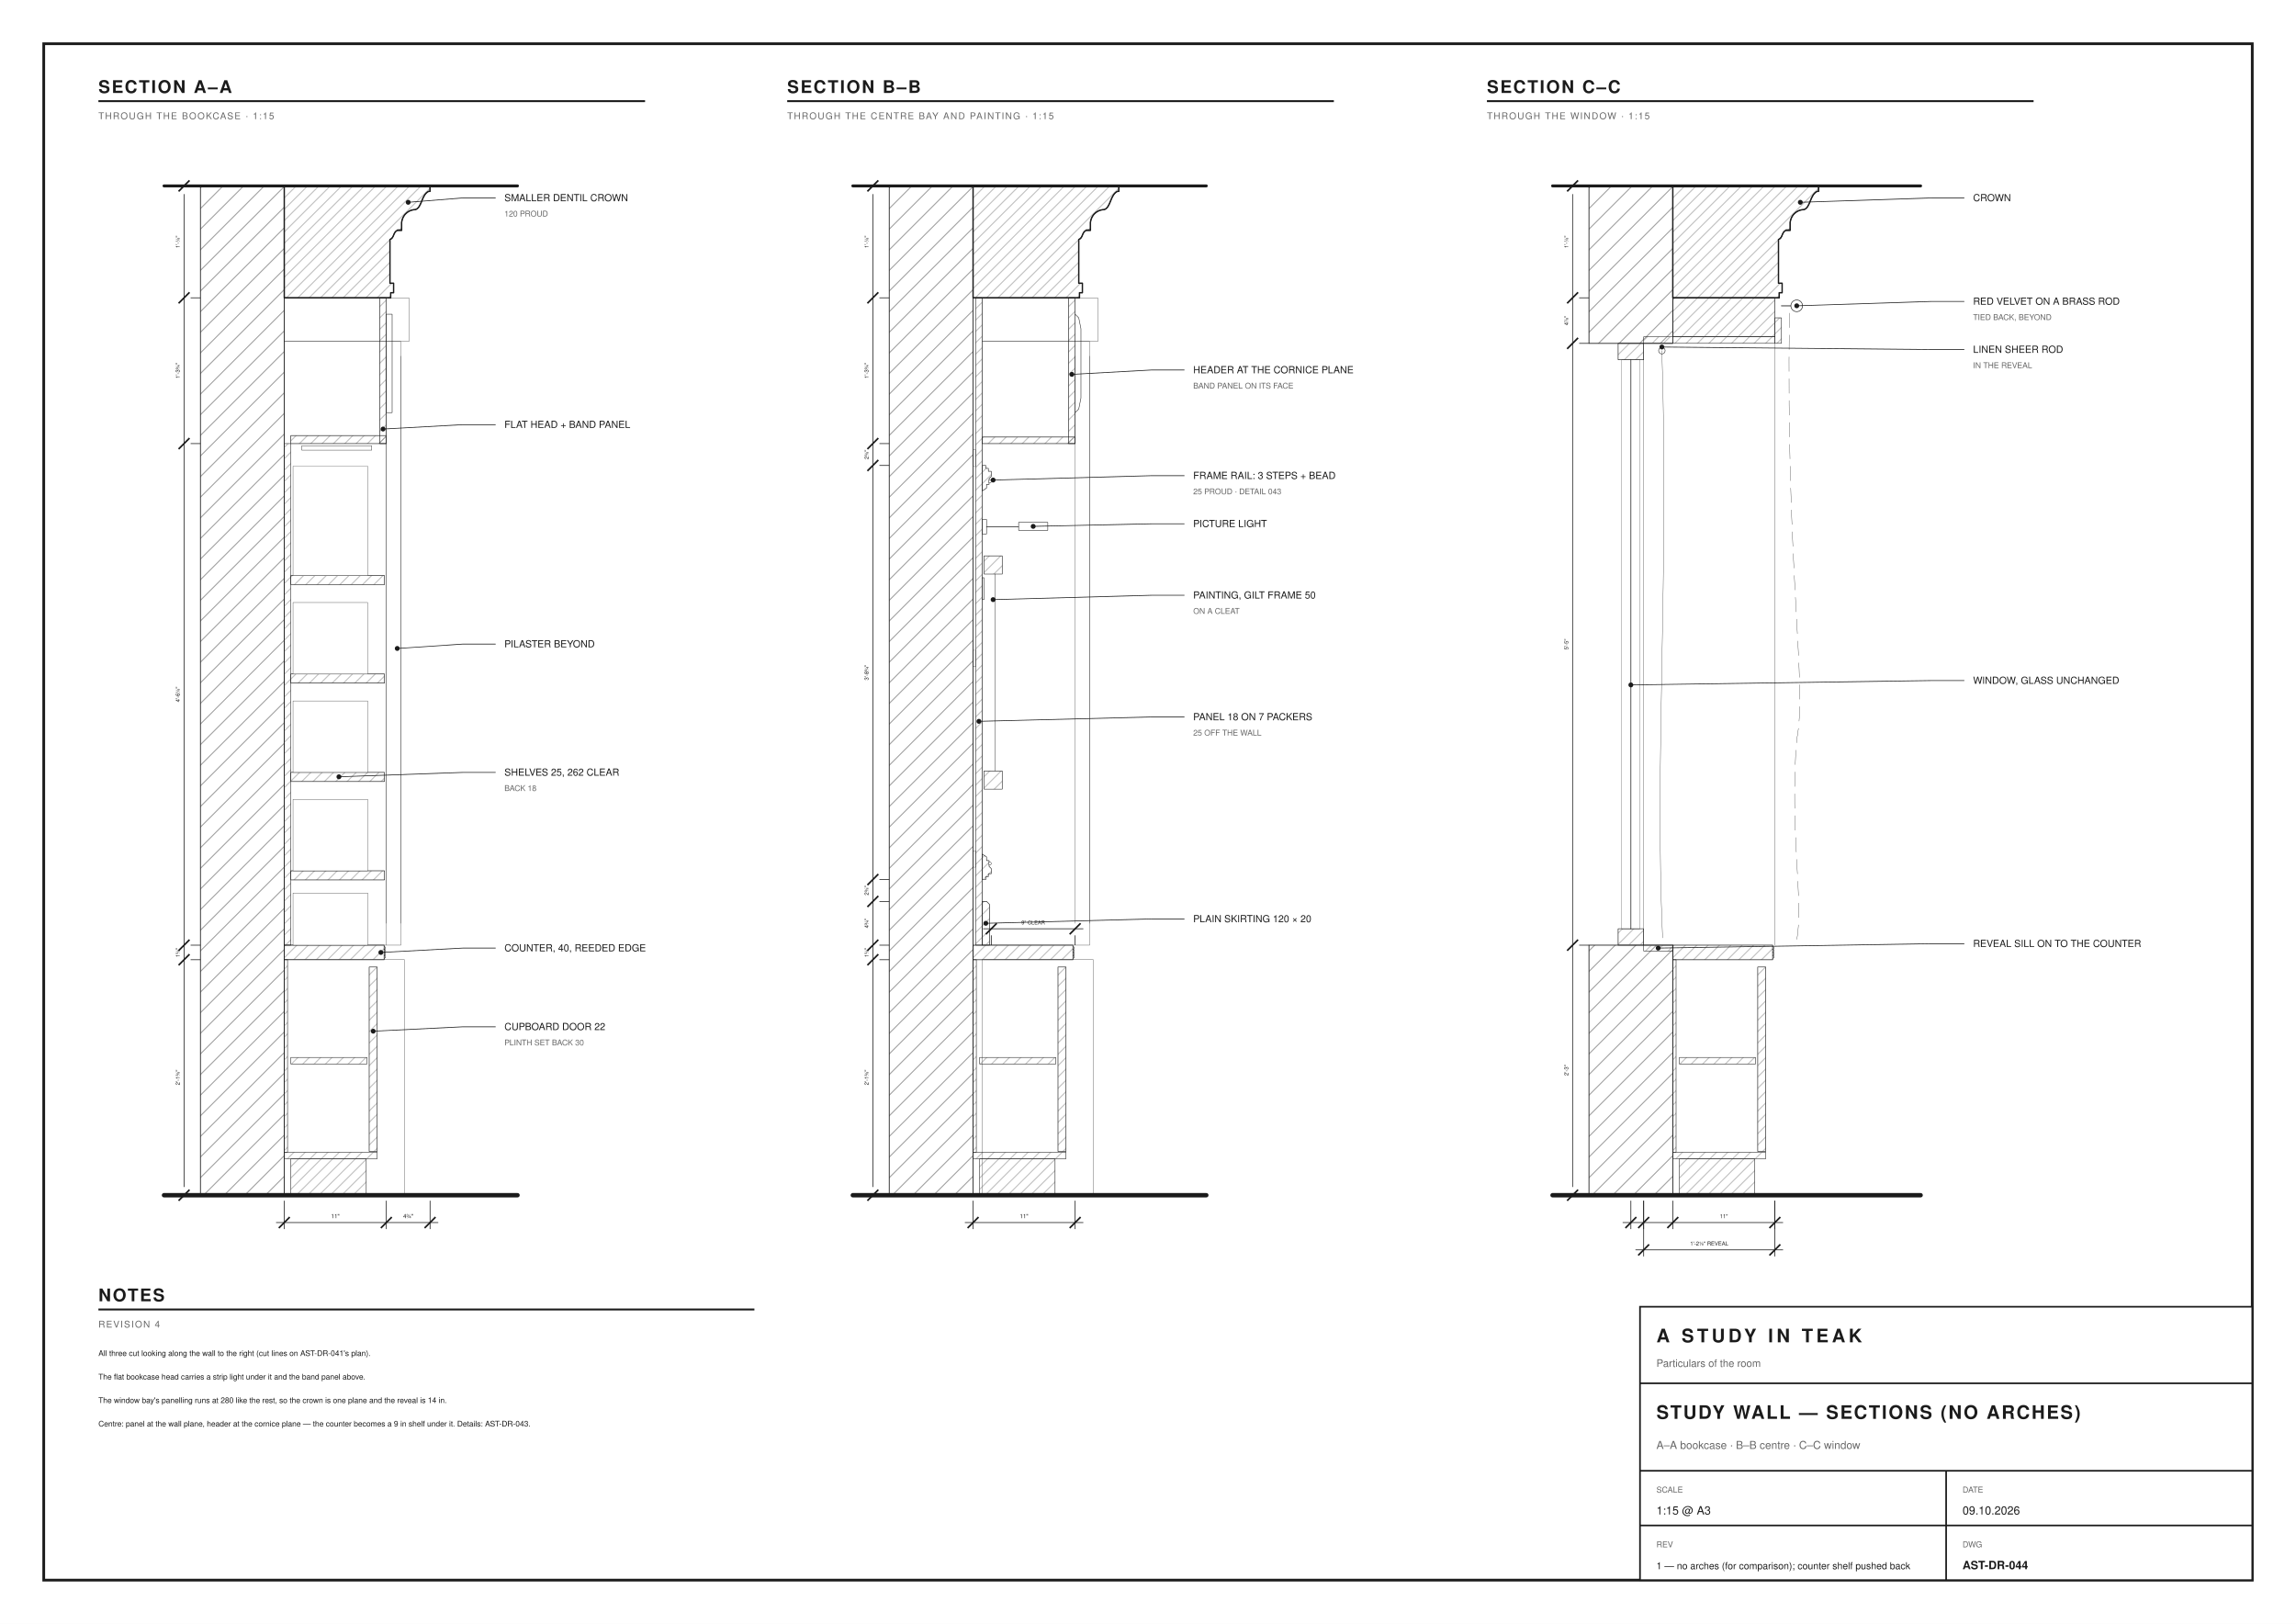
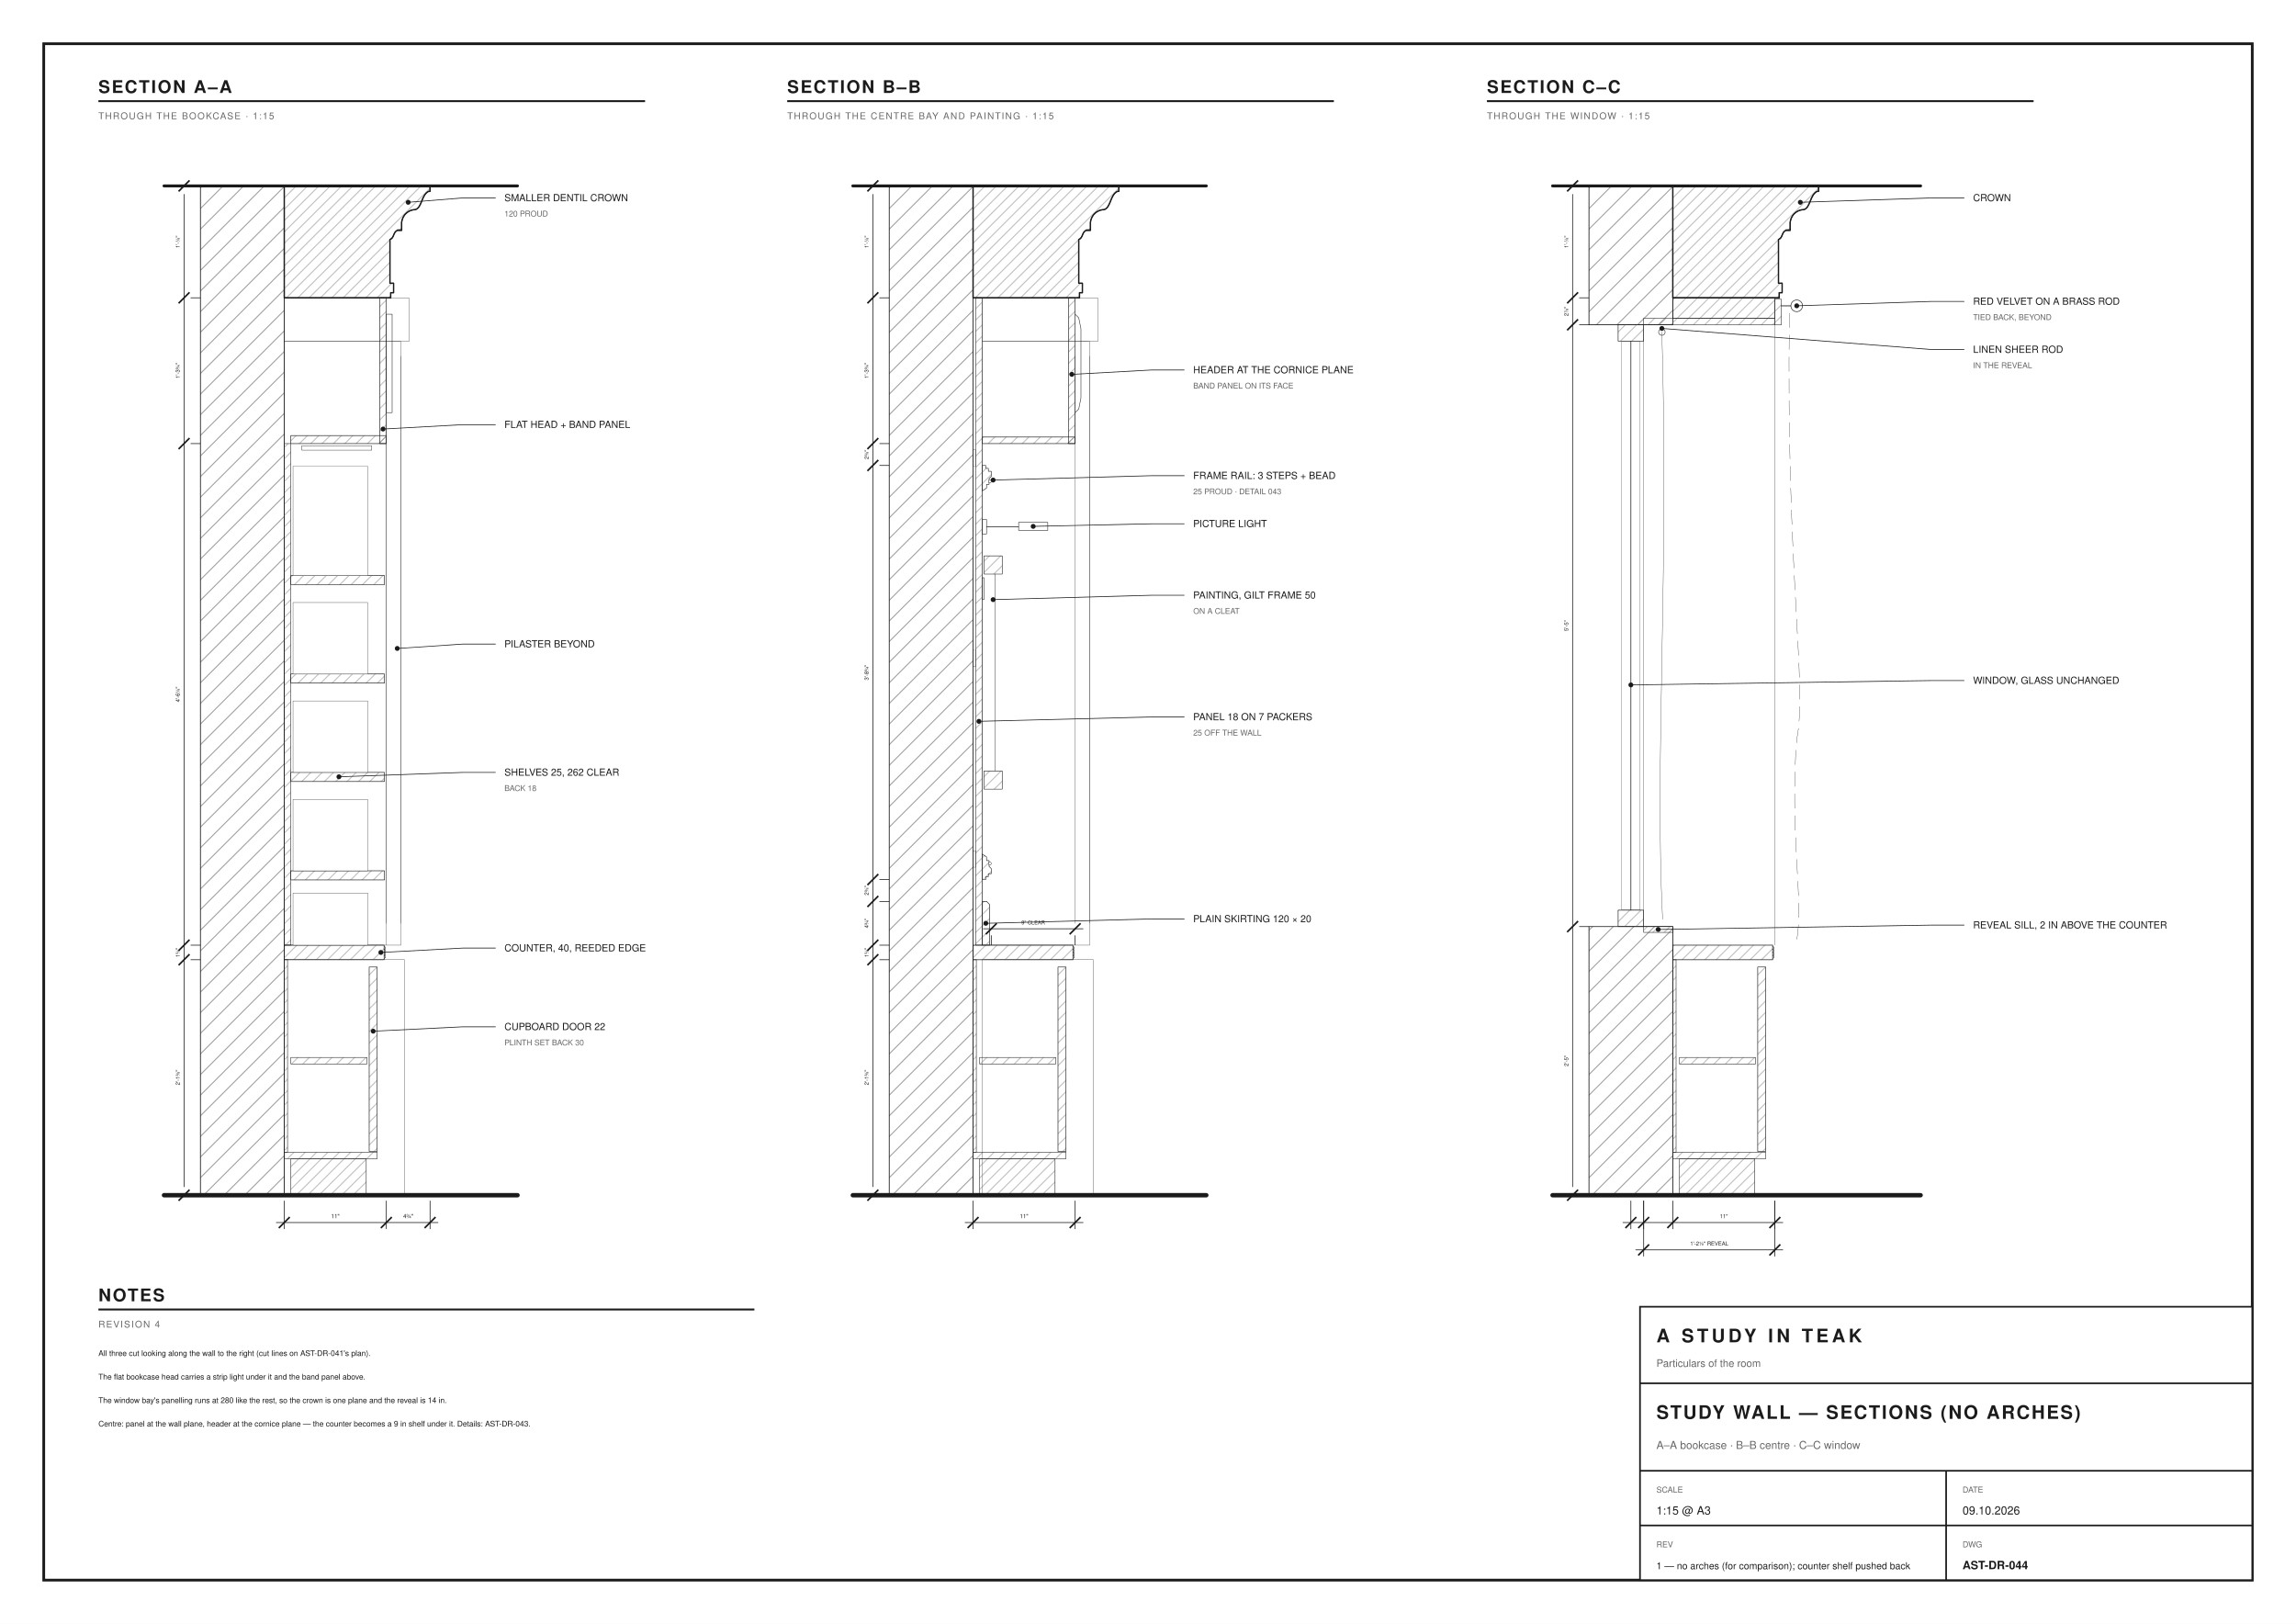
<svg xmlns="http://www.w3.org/2000/svg" viewBox="0 0 420 297" class="sheet">
  <style>.dk-mm{display:none}</style>
  <rect x="0" y="0" width="420" height="297" fill="#fff" />
  <rect x="8" y="8" width="404" height="281" fill="none" stroke="#1b1b1b" stroke-width="0.5" />
  <defs>
    <pattern id="hatchW" patternUnits="userSpaceOnUse" width="40" height="40" patternTransform="rotate(45)">
      <line x1="0" y1="0" x2="0" y2="40" stroke="#888" stroke-width="4" />
    </pattern>
    <pattern id="hatchW2" patternUnits="userSpaceOnUse" width="22" height="22" patternTransform="rotate(45)">
      <line x1="0" y1="0" x2="0" y2="22" stroke="#777" stroke-width="2.4" />
    </pattern>
  </defs>
  <text x="18" y="17" font-size="3.2" text-anchor="start" fill="#1b1b1b" font-weight="700" letter-spacing="0.3" font-family="Helvetica, Arial, sans-serif">SECTION A–A</text>
  <line x1="18" y1="18.5" x2="118" y2="18.5" stroke="#1b1b1b" stroke-width="0.35" />
  <text x="18" y="21.8" font-size="1.7" text-anchor="start" fill="#666" font-weight="400" letter-spacing="0.2" font-family="Helvetica, Arial, sans-serif">THROUGH THE BOOKCASE · 1:15</text>
  <text x="144" y="17" font-size="3.2" text-anchor="start" fill="#1b1b1b" font-weight="700" letter-spacing="0.3" font-family="Helvetica, Arial, sans-serif">SECTION B–B</text>
  <line x1="144" y1="18.5" x2="244" y2="18.5" stroke="#1b1b1b" stroke-width="0.35" />
  <text x="144" y="21.8" font-size="1.7" text-anchor="start" fill="#666" font-weight="400" letter-spacing="0.2" font-family="Helvetica, Arial, sans-serif">THROUGH THE CENTRE BAY AND PAINTING · 1:15</text>
  <text x="272" y="17" font-size="3.2" text-anchor="start" fill="#1b1b1b" font-weight="700" letter-spacing="0.3" font-family="Helvetica, Arial, sans-serif">SECTION C–C</text>
  <line x1="272" y1="18.5" x2="372" y2="18.5" stroke="#1b1b1b" stroke-width="0.35" />
  <text x="272" y="21.8" font-size="1.7" text-anchor="start" fill="#666" font-weight="400" letter-spacing="0.2" font-family="Helvetica, Arial, sans-serif">THROUGH THE WINDOW · 1:15</text>
  <g transform="translate(52 34) scale(0.06666667)" stroke="#1b1b1b" stroke-width="3.75" fill="none" stroke-linejoin="round" stroke-linecap="round">
    <rect x="-230" y="0" width="230" height="2769" fill="url(#hatchW)" stroke-width="2.16" />
    <rect x="0" y="2123" width="330" height="646" stroke-width="0.81" />
    <rect x="0" y="427" width="320" height="1656" stroke-width="0.81" />
    <rect x="0" y="307" width="342" height="120" stroke-width="0.81" />
    <line x1="280" y1="2023" x2="280" y2="467" stroke-width="0.81" />
    <line x1="320" y1="2023" x2="320" y2="467" stroke-width="0.81" />
    <rect x="18" y="2669" width="207" height="100" fill="url(#hatchW2)" stroke-width="1.35" />
    <rect x="0" y="2651" width="255" height="18" fill="url(#hatchW2)" stroke-width="1.35" />
    <rect x="0" y="2123" width="9" height="528" fill="url(#hatchW2)" stroke-width="1.35" />
    <rect x="233" y="2143" width="22" height="506" fill="url(#hatchW2)" stroke-width="1.62" />
    <rect x="18" y="2391" width="209" height="18" fill="url(#hatchW2)" stroke-width="1.35" />
    <rect x="0" y="2083" width="274" height="40" fill="url(#hatchW2)" stroke-width="1.89" />
    <path d="M 274 2119 a 4 4 0 0 0 0 -8" stroke-width="1.35" fill="none" />
    <path d="M 274 2111 a 4 4 0 0 0 0 -8" stroke-width="1.35" fill="none" />
    <path d="M 274 2103 a 4 4 0 0 0 0 -8" stroke-width="1.35" fill="none" />
    <path d="M 274 2095 a 4 4 0 0 0 0 -8" stroke-width="1.35" fill="none" />
    <rect x="0" y="707" width="18" height="1376" fill="url(#hatchW2)" stroke-width="1.35" />
    <rect x="18" y="1879" width="257" height="25" fill="url(#hatchW2)" stroke-width="1.62" />
    <rect x="18" y="1609" width="257" height="25" fill="url(#hatchW2)" stroke-width="1.62" />
    <rect x="18" y="1339" width="257" height="25" fill="url(#hatchW2)" stroke-width="1.62" />
    <rect x="18" y="1069" width="257" height="25" fill="url(#hatchW2)" stroke-width="1.62" />
    <rect x="24" y="1939.8" width="205" height="143.2" fill="#fff" stroke-width="0.81" />
    <rect x="24" y="1683" width="205" height="196" fill="#fff" stroke-width="0.81" />
    <rect x="24" y="1413" width="205" height="196" fill="#fff" stroke-width="0.81" />
    <rect x="24" y="1143" width="205" height="196" fill="#fff" stroke-width="0.81" />
    <rect x="24" y="769" width="205" height="300" fill="#fff" stroke-width="0.81" />
    <line x1="280" y1="2083" x2="280" y2="707" stroke-width="0.81" />
    <rect x="18" y="685" width="262" height="22" fill="url(#hatchW2)" stroke-width="1.62" />
    <rect x="262" y="307" width="18" height="400" fill="url(#hatchW2)" stroke-width="1.62" />
    <rect x="280" y="352" width="16" height="270" stroke-width="1.35" />
    <rect x="48" y="713" width="192" height="12" stroke-width="1.08" />
    <path d="M 280 307 L 292 307 L 292 293 L 300 293 L 300 267 L 290 267 L 290 147 C 302 143 298 128 310 122 L 322 122 L 322 100 C 326 74 346 65 360 65 C 378 59 376 25 396 15 L 400 15 L 400 0 L 0 0 L 0 307 Z" fill="url(#hatchW2)" />
    <path d="M 280 307 L 292 307 L 292 293 L 300 293 L 300 267 L 290 267 L 290 147 C 302 143 298 128 310 122 L 322 122 L 322 100 C 326 74 346 65 360 65 C 378 59 376 25 396 15 L 400 15 L 400 0 L 0 0 L 0 307 Z" fill="none" stroke-width="2.16" />
    <line x1="310" y1="118" x2="322" y2="118" stroke-width="0.81" />
    <line x1="-330" y1="2769" x2="640" y2="2769" stroke-width="12" />
    <line x1="-330" y1="0" x2="640" y2="0" stroke-width="8" />
  </g>
  <g transform="translate(178 34) scale(0.06666667)" stroke="#1b1b1b" stroke-width="3.75" fill="none" stroke-linejoin="round" stroke-linecap="round">
    <rect x="-230" y="0" width="230" height="2769" fill="url(#hatchW)" stroke-width="2.16" />
    <rect x="25" y="2123" width="305" height="646" stroke-width="0.81" />
    <rect x="25" y="427" width="295" height="1656" stroke-width="0.81" />
    <rect x="25" y="307" width="317" height="120" stroke-width="0.81" />
    <line x1="280" y1="2023" x2="280" y2="467" stroke-width="0.81" />
    <line x1="320" y1="2023" x2="320" y2="467" stroke-width="0.81" />
    <rect x="18" y="2669" width="207" height="100" fill="url(#hatchW2)" stroke-width="1.35" />
    <rect x="0" y="2651" width="255" height="18" fill="url(#hatchW2)" stroke-width="1.35" />
    <rect x="0" y="2123" width="9" height="528" fill="url(#hatchW2)" stroke-width="1.35" />
    <rect x="233" y="2143" width="22" height="506" fill="url(#hatchW2)" stroke-width="1.62" />
    <rect x="18" y="2391" width="209" height="18" fill="url(#hatchW2)" stroke-width="1.35" />
    <rect x="0" y="2083" width="274" height="40" fill="url(#hatchW2)" stroke-width="1.89" />
    <path d="M 274 2119 a 4 4 0 0 0 0 -8" stroke-width="1.35" fill="none" />
    <path d="M 274 2111 a 4 4 0 0 0 0 -8" stroke-width="1.35" fill="none" />
    <path d="M 274 2103 a 4 4 0 0 0 0 -8" stroke-width="1.35" fill="none" />
    <path d="M 274 2095 a 4 4 0 0 0 0 -8" stroke-width="1.35" fill="none" />
    <rect x="7" y="307" width="18" height="1776" fill="url(#hatchW2)" stroke-width="1.35" />
    <rect x="0" y="1824" width="7" height="45" stroke-width="0.81" />
    <rect x="0" y="1274" width="7" height="45" stroke-width="0.81" />
    <rect x="0" y="724" width="7" height="45" stroke-width="0.81" />
    <path d="M 25 2083 L 45 2083 L 45 1971 L 37 1963 L 25 1963 Z" fill="url(#hatchW2)" stroke-width="1.62" />
    <path d="M 25 1903 L 35 1903 L 35 1895 L 42 1895 L 42 1887 L 50 1887 L 50 1873 L 44 1867 L 44 1851 L 37 1851 L 37 1841 L 25 1833 Z" fill="url(#hatchW2)" stroke-width="1.48" />
    <circle cx="46" cy="1859" r="4" fill="#fff" stroke-width="1.08" />
    <path d="M 25 767 L 35 767 L 35 775 L 42 775 L 42 783 L 50 783 L 50 797 L 44 803 L 44 819 L 37 819 L 37 829 L 25 837 Z" fill="url(#hatchW2)" stroke-width="1.48" />
    <circle cx="46" cy="811" r="4" fill="#fff" stroke-width="1.08" />
    <rect x="30" y="1605" width="50" height="50" fill="url(#hatchW2)" stroke-width="1.48" />
    <rect x="30" y="1015" width="50" height="50" fill="url(#hatchW2)" stroke-width="1.48" />
    <line x1="60" y1="1605" x2="60" y2="1065" stroke-width="1.08" />
    <rect x="25" y="1075" width="5" height="60" stroke-width="1.35" />
    <rect x="25" y="915" width="12" height="40" stroke-width="1.35" />
    <line x1="37" y1="935" x2="145" y2="935" stroke-width="1.89" />
    <rect x="125" y="923" width="80" height="22" fill="#fff" stroke-width="1.35" />
    <rect x="25" y="689" width="255" height="18" fill="url(#hatchW2)" stroke-width="1.62" />
    <rect x="262" y="307" width="18" height="400" fill="url(#hatchW2)" stroke-width="1.62" />
    <path d="M 280 622 L 290 612 L 296 582 L 296 392 L 290 362 L 280 352" stroke-width="1.35" fill="none" />
    <path d="M 280 307 L 292 307 L 292 293 L 300 293 L 300 267 L 290 267 L 290 147 C 302 143 298 128 310 122 L 322 122 L 322 100 C 326 74 346 65 360 65 C 378 59 376 25 396 15 L 400 15 L 400 0 L 0 0 L 0 307 Z" fill="url(#hatchW2)" />
    <path d="M 280 307 L 292 307 L 292 293 L 300 293 L 300 267 L 290 267 L 290 147 C 302 143 298 128 310 122 L 322 122 L 322 100 C 326 74 346 65 360 65 C 378 59 376 25 396 15 L 400 15 L 400 0 L 0 0 L 0 307 Z" fill="none" stroke-width="2.16" />
    <line x1="310" y1="118" x2="322" y2="118" stroke-width="0.81" />
    <line x1="-330" y1="2769" x2="640" y2="2769" stroke-width="12" />
    <line x1="-330" y1="0" x2="640" y2="0" stroke-width="8" />
  </g>
  <g transform="translate(306 34) scale(0.06666667)" stroke="#1b1b1b" stroke-width="3.75" fill="none" stroke-linejoin="round" stroke-linecap="round">
-     <rect x="-230" y="2083" width="230" height="686" fill="url(#hatchW)" stroke-width="2.16" />
-     <rect x="-230" y="0" width="230" height="432" fill="url(#hatchW)" stroke-width="2.16" />
+     <rect x="-230" y="2032" width="230" height="737" fill="url(#hatchW)" stroke-width="2.16" />
+     <rect x="-230" y="0" width="230" height="381" fill="url(#hatchW)" stroke-width="2.16" />
    <rect x="18" y="2669" width="207" height="100" fill="url(#hatchW2)" stroke-width="1.35" />
    <rect x="0" y="2651" width="255" height="18" fill="url(#hatchW2)" stroke-width="1.35" />
    <rect x="0" y="2123" width="9" height="528" fill="url(#hatchW2)" stroke-width="1.35" />
    <rect x="233" y="2143" width="22" height="506" fill="url(#hatchW2)" stroke-width="1.62" />
    <rect x="18" y="2391" width="209" height="18" fill="url(#hatchW2)" stroke-width="1.35" />
    <rect x="0" y="2083" width="274" height="40" fill="url(#hatchW2)" stroke-width="1.89" />
    <path d="M 274 2119 a 4 4 0 0 0 0 -8" stroke-width="1.35" fill="none" />
    <path d="M 274 2111 a 4 4 0 0 0 0 -8" stroke-width="1.35" fill="none" />
    <path d="M 274 2103 a 4 4 0 0 0 0 -8" stroke-width="1.35" fill="none" />
    <path d="M 274 2095 a 4 4 0 0 0 0 -8" stroke-width="1.35" fill="none" />
-     <rect x="-150" y="2038" width="70" height="45" fill="url(#hatchW2)" stroke-width="1.62" />
-     <rect x="-150" y="432" width="70" height="45" fill="url(#hatchW2)" stroke-width="1.62" />
-     <rect x="-140" y="477" width="50" height="1561" stroke-width="0.67" />
-     <line x1="-115" y1="2038" x2="-115" y2="477" stroke-width="1.89" />
-     <rect x="-80" y="2083" width="80" height="16" fill="url(#hatchW2)" stroke-width="1.35" />
-     <line x1="-80" y1="2083" x2="-80" y2="432" stroke-width="0.81" />
-     <line x1="280" y1="2083" x2="280" y2="432" stroke-width="0.81" />
-     <rect x="-80" y="414" width="360" height="18" fill="url(#hatchW2)" stroke-width="1.35" />
-     <rect x="0" y="307" width="280" height="107" fill="url(#hatchW2)" stroke-width="1.62" />
-     <rect x="280" y="362" width="18" height="70" fill="url(#hatchW2)" stroke-width="1.35" />
-     <circle cx="-30" cy="452" r="9" fill="#fff" stroke-width="1.35" />
-     <path d="M -30 452 C -10 1069 -50 1569 -28 2063" stroke-width="0.81" fill="none" />
+     <rect x="-150" y="1987" width="70" height="45" fill="url(#hatchW2)" stroke-width="1.62" />
+     <rect x="-150" y="381" width="70" height="45" fill="url(#hatchW2)" stroke-width="1.62" />
+     <rect x="-140" y="426" width="50" height="1561" stroke-width="0.67" />
+     <line x1="-115" y1="1987" x2="-115" y2="426" stroke-width="1.89" />
+     <rect x="-80" y="2032" width="80" height="16" fill="url(#hatchW2)" stroke-width="1.35" />
+     <line x1="-80" y1="2032" x2="-80" y2="381" stroke-width="0.81" />
+     <line x1="280" y1="2083" x2="280" y2="381" stroke-width="0.81" />
+     <rect x="-80" y="363" width="360" height="18" fill="url(#hatchW2)" stroke-width="1.35" />
+     <rect x="0" y="307" width="280" height="56" fill="url(#hatchW2)" stroke-width="1.62" />
+     <rect x="280" y="311" width="18" height="70" fill="url(#hatchW2)" stroke-width="1.35" />
+     <circle cx="-30" cy="401" r="9" fill="#fff" stroke-width="1.35" />
+     <path d="M -30 401 C -10 1069 -50 1569 -28 2012" stroke-width="0.81" fill="none" />
    <line x1="298" y1="329" x2="340" y2="329" stroke-width="2.16" />
    <circle cx="340" cy="329" r="16" fill="#fff" stroke-width="1.62" />
    <path d="M 320 349 C 310 1069 370 1369 340 1519 C 320 1769 360 1969 340 2068" stroke-width="0.81" stroke-dasharray="40 20" fill="none" />
    <path d="M 280 307 L 292 307 L 292 293 L 300 293 L 300 267 L 290 267 L 290 147 C 302 143 298 128 310 122 L 322 122 L 322 100 C 326 74 346 65 360 65 C 378 59 376 25 396 15 L 400 15 L 400 0 L 0 0 L 0 307 Z" fill="url(#hatchW2)" />
    <path d="M 280 307 L 292 307 L 292 293 L 300 293 L 300 267 L 290 267 L 290 147 C 302 143 298 128 310 122 L 322 122 L 322 100 C 326 74 346 65 360 65 C 378 59 376 25 396 15 L 400 15 L 400 0 L 0 0 L 0 307 Z" fill="none" stroke-width="2.16" />
    <line x1="310" y1="118" x2="322" y2="118" stroke-width="0.81" />
    <line x1="-330" y1="2769" x2="680" y2="2769" stroke-width="12" />
    <line x1="-330" y1="0" x2="680" y2="0" stroke-width="8" />
  </g>
  <g class="dk-dim">
    <g stroke="#1b1b1b" stroke-width="0.13">
      <line x1="33.67" y1="217.1" x2="33.67" y2="35.5" />
      <line x1="36.67" y1="218.6" x2="34.87" y2="218.6" />
      <line x1="32.67" y1="219.6" x2="34.67" y2="217.6" stroke-width="0.3" />
      <line x1="36.67" y1="175.53" x2="34.87" y2="175.53" />
      <line x1="32.67" y1="176.53" x2="34.67" y2="174.53" stroke-width="0.3" />
      <line x1="36.67" y1="172.87" x2="34.87" y2="172.87" />
      <line x1="32.67" y1="173.87" x2="34.67" y2="171.87" stroke-width="0.3" />
      <line x1="36.67" y1="81.13" x2="34.87" y2="81.13" />
      <line x1="32.67" y1="82.13" x2="34.67" y2="80.13" stroke-width="0.3" />
      <line x1="36.67" y1="54.47" x2="34.87" y2="54.47" />
      <line x1="32.67" y1="55.47" x2="34.67" y2="53.47" stroke-width="0.3" />
      <line x1="36.67" y1="34" x2="34.87" y2="34" />
      <line x1="32.67" y1="35" x2="34.67" y2="33" stroke-width="0.3" />
    </g>
    <text x="32.87" y="197.06" font-size="1" text-anchor="middle" fill="#1b1b1b" font-weight="400" letter-spacing="0" font-family="Helvetica, Arial, sans-serif" class="dk-mm" transform="rotate(-90 32.87 197.06)">646</text>
    <text x="32.87" y="197.06" font-size="1" text-anchor="middle" fill="#1b1b1b" font-weight="400" letter-spacing="0" font-family="Helvetica, Arial, sans-serif" class="dk-in" transform="rotate(-90 32.87 197.06)">2'-1⅜"</text>
    <text x="32.87" y="174.2" font-size="1" text-anchor="middle" fill="#1b1b1b" font-weight="400" letter-spacing="0" font-family="Helvetica, Arial, sans-serif" class="dk-mm" transform="rotate(-90 32.87 174.2)">40</text>
    <text x="32.87" y="174.2" font-size="1" text-anchor="middle" fill="#1b1b1b" font-weight="400" letter-spacing="0" font-family="Helvetica, Arial, sans-serif" class="dk-in" transform="rotate(-90 32.87 174.2)">1⅝"</text>
    <text x="32.87" y="127" font-size="1" text-anchor="middle" fill="#1b1b1b" font-weight="400" letter-spacing="0" font-family="Helvetica, Arial, sans-serif" class="dk-mm" transform="rotate(-90 32.87 127)">1376</text>
    <text x="32.87" y="127" font-size="1" text-anchor="middle" fill="#1b1b1b" font-weight="400" letter-spacing="0" font-family="Helvetica, Arial, sans-serif" class="dk-in" transform="rotate(-90 32.87 127)">4'-6⅛"</text>
    <text x="32.87" y="67.8" font-size="1" text-anchor="middle" fill="#1b1b1b" font-weight="400" letter-spacing="0" font-family="Helvetica, Arial, sans-serif" class="dk-mm" transform="rotate(-90 32.87 67.8)">400</text>
    <text x="32.87" y="67.8" font-size="1" text-anchor="middle" fill="#1b1b1b" font-weight="400" letter-spacing="0" font-family="Helvetica, Arial, sans-serif" class="dk-in" transform="rotate(-90 32.87 67.8)">1'-3¾"</text>
    <text x="32.87" y="44.23" font-size="1" text-anchor="middle" fill="#1b1b1b" font-weight="400" letter-spacing="0" font-family="Helvetica, Arial, sans-serif" class="dk-mm" transform="rotate(-90 32.87 44.23)">307</text>
    <text x="32.87" y="44.23" font-size="1" text-anchor="middle" fill="#1b1b1b" font-weight="400" letter-spacing="0" font-family="Helvetica, Arial, sans-serif" class="dk-in" transform="rotate(-90 32.87 44.23)">1'-⅛"</text>
  </g>
  <g class="dk-dim">
    <g stroke="#1b1b1b" stroke-width="0.13">
      <line x1="50.5" y1="223.6" x2="80.17" y2="223.6" />
      <line x1="52" y1="219.6" x2="52" y2="224.8" />
      <line x1="51" y1="224.6" x2="53" y2="222.6" stroke-width="0.3" />
      <line x1="70.67" y1="219.6" x2="70.67" y2="224.8" />
      <line x1="69.67" y1="224.6" x2="71.67" y2="222.6" stroke-width="0.3" />
      <line x1="78.67" y1="219.6" x2="78.67" y2="224.8" />
      <line x1="77.67" y1="224.6" x2="79.67" y2="222.6" stroke-width="0.3" />
    </g>
    <text x="61.34" y="222.8" font-size="1.05" text-anchor="middle" fill="#1b1b1b" font-weight="400" letter-spacing="0" font-family="Helvetica, Arial, sans-serif" class="dk-mm">280</text>
    <text x="61.34" y="222.8" font-size="1.05" text-anchor="middle" fill="#1b1b1b" font-weight="400" letter-spacing="0" font-family="Helvetica, Arial, sans-serif" class="dk-in">11"</text>
    <text x="74.67" y="222.8" font-size="1.05" text-anchor="middle" fill="#1b1b1b" font-weight="400" letter-spacing="0" font-family="Helvetica, Arial, sans-serif" class="dk-mm">120</text>
    <text x="74.67" y="222.8" font-size="1.05" text-anchor="middle" fill="#1b1b1b" font-weight="400" letter-spacing="0" font-family="Helvetica, Arial, sans-serif" class="dk-in">4¾"</text>
  </g>
  <g stroke="#1b1b1b" stroke-width="0.13" fill="none">
    <path d="M 74.67 37 L 84.67 36.2 L 90.67 36.2" />
  </g>
  <circle cx="74.67" cy="37" r="0.45" fill="#1b1b1b" />
  <text x="92.27" y="36.8" font-size="1.8" text-anchor="start" fill="#1b1b1b" font-weight="400" letter-spacing="0" font-family="Helvetica, Arial, sans-serif">SMALLER DENTIL CROWN</text>
  <text x="92.27" y="39.6" font-size="1.45" text-anchor="start" fill="#666" font-weight="400" letter-spacing="0" font-family="Helvetica, Arial, sans-serif">120 PROUD</text>
  <g stroke="#1b1b1b" stroke-width="0.13" fill="none">
    <path d="M 70.07 78.47 L 84.67 77.67 L 90.67 77.67" />
  </g>
  <circle cx="70.07" cy="78.47" r="0.45" fill="#1b1b1b" />
  <text x="92.27" y="78.27" font-size="1.8" text-anchor="start" fill="#1b1b1b" font-weight="400" letter-spacing="0" font-family="Helvetica, Arial, sans-serif">FLAT HEAD + BAND PANEL</text>
  <g stroke="#1b1b1b" stroke-width="0.13" fill="none">
    <path d="M 72.67 118.6 L 84.67 117.8 L 90.67 117.8" />
  </g>
  <circle cx="72.67" cy="118.6" r="0.45" fill="#1b1b1b" />
  <text x="92.27" y="118.4" font-size="1.8" text-anchor="start" fill="#1b1b1b" font-weight="400" letter-spacing="0" font-family="Helvetica, Arial, sans-serif">PILASTER BEYOND</text>
  <g stroke="#1b1b1b" stroke-width="0.13" fill="none">
    <path d="M 62 142.07 L 84.67 141.27 L 90.67 141.27" />
  </g>
  <circle cx="62" cy="142.07" r="0.45" fill="#1b1b1b" />
  <text x="92.27" y="141.87" font-size="1.8" text-anchor="start" fill="#1b1b1b" font-weight="400" letter-spacing="0" font-family="Helvetica, Arial, sans-serif">SHELVES 25, 262 CLEAR</text>
  <text x="92.27" y="144.67" font-size="1.45" text-anchor="start" fill="#666" font-weight="400" letter-spacing="0" font-family="Helvetica, Arial, sans-serif">BACK 18</text>
  <g stroke="#1b1b1b" stroke-width="0.13" fill="none">
    <path d="M 69.67 174.2 L 84.67 173.4 L 90.67 173.4" />
  </g>
  <circle cx="69.67" cy="174.2" r="0.45" fill="#1b1b1b" />
  <text x="92.27" y="174" font-size="1.8" text-anchor="start" fill="#1b1b1b" font-weight="400" letter-spacing="0" font-family="Helvetica, Arial, sans-serif">COUNTER, 40, REEDED EDGE</text>
  <g stroke="#1b1b1b" stroke-width="0.13" fill="none">
    <path d="M 68.27 188.6 L 84.67 187.8 L 90.67 187.8" />
  </g>
  <circle cx="68.27" cy="188.6" r="0.45" fill="#1b1b1b" />
  <text x="92.27" y="188.4" font-size="1.8" text-anchor="start" fill="#1b1b1b" font-weight="400" letter-spacing="0" font-family="Helvetica, Arial, sans-serif">CUPBOARD DOOR 22</text>
  <text x="92.27" y="191.2" font-size="1.45" text-anchor="start" fill="#666" font-weight="400" letter-spacing="0" font-family="Helvetica, Arial, sans-serif">PLINTH SET BACK 30</text>
  <g class="dk-dim">
    <g stroke="#1b1b1b" stroke-width="0.13">
      <line x1="159.67" y1="217.1" x2="159.67" y2="35.5" />
      <line x1="162.67" y1="218.6" x2="160.87" y2="218.6" />
      <line x1="158.67" y1="219.6" x2="160.67" y2="217.6" stroke-width="0.3" />
      <line x1="162.67" y1="175.53" x2="160.87" y2="175.53" />
      <line x1="158.67" y1="176.53" x2="160.67" y2="174.53" stroke-width="0.3" />
      <line x1="162.67" y1="172.87" x2="160.87" y2="172.87" />
      <line x1="158.67" y1="173.87" x2="160.67" y2="171.87" stroke-width="0.3" />
      <line x1="162.67" y1="164.87" x2="160.87" y2="164.87" />
      <line x1="158.67" y1="165.87" x2="160.67" y2="163.87" stroke-width="0.3" />
      <line x1="162.67" y1="160.87" x2="160.87" y2="160.87" />
      <line x1="158.67" y1="161.87" x2="160.67" y2="159.87" stroke-width="0.3" />
      <line x1="162.67" y1="85.13" x2="160.87" y2="85.13" />
      <line x1="158.67" y1="86.13" x2="160.67" y2="84.13" stroke-width="0.3" />
      <line x1="162.67" y1="81.13" x2="160.87" y2="81.13" />
      <line x1="158.67" y1="82.13" x2="160.67" y2="80.13" stroke-width="0.3" />
      <line x1="162.67" y1="54.47" x2="160.87" y2="54.47" />
      <line x1="158.67" y1="55.47" x2="160.67" y2="53.47" stroke-width="0.3" />
      <line x1="162.67" y1="34" x2="160.87" y2="34" />
      <line x1="158.67" y1="35" x2="160.67" y2="33" stroke-width="0.3" />
    </g>
    <text x="158.87" y="197.06" font-size="1" text-anchor="middle" fill="#1b1b1b" font-weight="400" letter-spacing="0" font-family="Helvetica, Arial, sans-serif" class="dk-mm" transform="rotate(-90 158.87 197.06)">646</text>
    <text x="158.87" y="197.06" font-size="1" text-anchor="middle" fill="#1b1b1b" font-weight="400" letter-spacing="0" font-family="Helvetica, Arial, sans-serif" class="dk-in" transform="rotate(-90 158.87 197.06)">2'-1⅜"</text>
    <text x="158.87" y="174.2" font-size="1" text-anchor="middle" fill="#1b1b1b" font-weight="400" letter-spacing="0" font-family="Helvetica, Arial, sans-serif" class="dk-mm" transform="rotate(-90 158.87 174.2)">40</text>
    <text x="158.87" y="174.2" font-size="1" text-anchor="middle" fill="#1b1b1b" font-weight="400" letter-spacing="0" font-family="Helvetica, Arial, sans-serif" class="dk-in" transform="rotate(-90 158.87 174.2)">1⅝"</text>
    <text x="158.87" y="168.87" font-size="1" text-anchor="middle" fill="#1b1b1b" font-weight="400" letter-spacing="0" font-family="Helvetica, Arial, sans-serif" class="dk-mm" transform="rotate(-90 158.87 168.87)">120</text>
    <text x="158.87" y="168.87" font-size="1" text-anchor="middle" fill="#1b1b1b" font-weight="400" letter-spacing="0" font-family="Helvetica, Arial, sans-serif" class="dk-in" transform="rotate(-90 158.87 168.87)">4¾"</text>
    <text x="158.87" y="162.87" font-size="1" text-anchor="middle" fill="#1b1b1b" font-weight="400" letter-spacing="0" font-family="Helvetica, Arial, sans-serif" class="dk-mm" transform="rotate(-90 158.87 162.87)">60</text>
    <text x="158.87" y="162.87" font-size="1" text-anchor="middle" fill="#1b1b1b" font-weight="400" letter-spacing="0" font-family="Helvetica, Arial, sans-serif" class="dk-in" transform="rotate(-90 158.87 162.87)">2⅜"</text>
    <text x="158.87" y="123" font-size="1" text-anchor="middle" fill="#1b1b1b" font-weight="400" letter-spacing="0" font-family="Helvetica, Arial, sans-serif" class="dk-mm" transform="rotate(-90 158.87 123)">1136</text>
    <text x="158.87" y="123" font-size="1" text-anchor="middle" fill="#1b1b1b" font-weight="400" letter-spacing="0" font-family="Helvetica, Arial, sans-serif" class="dk-in" transform="rotate(-90 158.87 123)">3'-8¾"</text>
    <text x="158.87" y="83.13" font-size="1" text-anchor="middle" fill="#1b1b1b" font-weight="400" letter-spacing="0" font-family="Helvetica, Arial, sans-serif" class="dk-mm" transform="rotate(-90 158.87 83.13)">60</text>
    <text x="158.87" y="83.13" font-size="1" text-anchor="middle" fill="#1b1b1b" font-weight="400" letter-spacing="0" font-family="Helvetica, Arial, sans-serif" class="dk-in" transform="rotate(-90 158.87 83.13)">2⅜"</text>
    <text x="158.87" y="67.8" font-size="1" text-anchor="middle" fill="#1b1b1b" font-weight="400" letter-spacing="0" font-family="Helvetica, Arial, sans-serif" class="dk-mm" transform="rotate(-90 158.87 67.8)">400</text>
    <text x="158.87" y="67.8" font-size="1" text-anchor="middle" fill="#1b1b1b" font-weight="400" letter-spacing="0" font-family="Helvetica, Arial, sans-serif" class="dk-in" transform="rotate(-90 158.87 67.8)">1'-3¾"</text>
    <text x="158.87" y="44.23" font-size="1" text-anchor="middle" fill="#1b1b1b" font-weight="400" letter-spacing="0" font-family="Helvetica, Arial, sans-serif" class="dk-mm" transform="rotate(-90 158.87 44.23)">307</text>
    <text x="158.87" y="44.23" font-size="1" text-anchor="middle" fill="#1b1b1b" font-weight="400" letter-spacing="0" font-family="Helvetica, Arial, sans-serif" class="dk-in" transform="rotate(-90 158.87 44.23)">1'-⅛"</text>
  </g>
  <g class="dk-dim">
    <g stroke="#1b1b1b" stroke-width="0.13">
      <line x1="176.5" y1="223.6" x2="198.17" y2="223.6" />
      <line x1="178" y1="219.6" x2="178" y2="224.8" />
      <line x1="177" y1="224.6" x2="179" y2="222.6" stroke-width="0.3" />
      <line x1="196.67" y1="219.6" x2="196.67" y2="224.8" />
      <line x1="195.67" y1="224.6" x2="197.67" y2="222.6" stroke-width="0.3" />
    </g>
    <text x="187.33" y="222.8" font-size="1.05" text-anchor="middle" fill="#1b1b1b" font-weight="400" letter-spacing="0" font-family="Helvetica, Arial, sans-serif" class="dk-mm">280</text>
    <text x="187.33" y="222.8" font-size="1.05" text-anchor="middle" fill="#1b1b1b" font-weight="400" letter-spacing="0" font-family="Helvetica, Arial, sans-serif" class="dk-in">11"</text>
  </g>
  <g class="dk-dim">
    <g stroke="#1b1b1b" stroke-width="0.13">
      <line x1="179.83" y1="169.87" x2="198.17" y2="169.87" />
      <line x1="181.33" y1="172.87" x2="181.33" y2="171.07" />
      <line x1="180.33" y1="170.87" x2="182.33" y2="168.87" stroke-width="0.3" />
      <line x1="196.67" y1="172.87" x2="196.67" y2="171.07" />
      <line x1="195.67" y1="170.87" x2="197.67" y2="168.87" stroke-width="0.3" />
    </g>
    <text x="189" y="169.07" font-size="0.95" text-anchor="middle" fill="#1b1b1b" font-weight="400" letter-spacing="0" font-family="Helvetica, Arial, sans-serif" class="dk-mm">230 CLEAR</text>
    <text x="189" y="169.07" font-size="0.95" text-anchor="middle" fill="#1b1b1b" font-weight="400" letter-spacing="0" font-family="Helvetica, Arial, sans-serif" class="dk-in">9" CLEAR</text>
  </g>
  <g stroke="#1b1b1b" stroke-width="0.13" fill="none">
    <path d="M 196.07 68.47 L 210.67 67.67 L 216.67 67.67" />
  </g>
  <circle cx="196.07" cy="68.47" r="0.45" fill="#1b1b1b" />
  <text x="218.27" y="68.27" font-size="1.8" text-anchor="start" fill="#1b1b1b" font-weight="400" letter-spacing="0" font-family="Helvetica, Arial, sans-serif">HEADER AT THE CORNICE PLANE</text>
  <text x="218.27" y="71.07" font-size="1.45" text-anchor="start" fill="#666" font-weight="400" letter-spacing="0" font-family="Helvetica, Arial, sans-serif">BAND PANEL ON ITS FACE</text>
  <g stroke="#1b1b1b" stroke-width="0.13" fill="none">
    <path d="M 181.67 87.8 L 210.67 87 L 216.67 87" />
  </g>
  <circle cx="181.67" cy="87.8" r="0.45" fill="#1b1b1b" />
  <text x="218.27" y="87.6" font-size="1.8" text-anchor="start" fill="#1b1b1b" font-weight="400" letter-spacing="0" font-family="Helvetica, Arial, sans-serif">FRAME RAIL: 3 STEPS + BEAD</text>
  <text x="218.27" y="90.4" font-size="1.45" text-anchor="start" fill="#666" font-weight="400" letter-spacing="0" font-family="Helvetica, Arial, sans-serif">25 PROUD · DETAIL 043</text>
  <g stroke="#1b1b1b" stroke-width="0.13" fill="none">
    <path d="M 189 96.27 L 210.67 95.8 L 216.67 95.8" />
  </g>
  <circle cx="189" cy="96.27" r="0.45" fill="#1b1b1b" />
  <text x="218.27" y="96.4" font-size="1.8" text-anchor="start" fill="#1b1b1b" font-weight="400" letter-spacing="0" font-family="Helvetica, Arial, sans-serif">PICTURE LIGHT</text>
  <g stroke="#1b1b1b" stroke-width="0.13" fill="none">
    <path d="M 181.67 109.67 L 210.67 108.87 L 216.67 108.87" />
  </g>
  <circle cx="181.67" cy="109.67" r="0.45" fill="#1b1b1b" />
  <text x="218.27" y="109.47" font-size="1.8" text-anchor="start" fill="#1b1b1b" font-weight="400" letter-spacing="0" font-family="Helvetica, Arial, sans-serif">PAINTING, GILT FRAME 50</text>
  <text x="218.27" y="112.27" font-size="1.45" text-anchor="start" fill="#666" font-weight="400" letter-spacing="0" font-family="Helvetica, Arial, sans-serif">ON A CLEAT</text>
  <g stroke="#1b1b1b" stroke-width="0.13" fill="none">
    <path d="M 179.07 131.93 L 210.67 131.13 L 216.67 131.13" />
  </g>
  <circle cx="179.07" cy="131.93" r="0.45" fill="#1b1b1b" />
  <text x="218.27" y="131.73" font-size="1.8" text-anchor="start" fill="#1b1b1b" font-weight="400" letter-spacing="0" font-family="Helvetica, Arial, sans-serif">PANEL 18 ON 7 PACKERS</text>
  <text x="218.27" y="134.53" font-size="1.45" text-anchor="start" fill="#666" font-weight="400" letter-spacing="0" font-family="Helvetica, Arial, sans-serif">25 OFF THE WALL</text>
  <g stroke="#1b1b1b" stroke-width="0.13" fill="none">
    <path d="M 180.33 168.87 L 210.67 168.07 L 216.67 168.07" />
  </g>
  <circle cx="180.33" cy="168.87" r="0.45" fill="#1b1b1b" />
  <text x="218.27" y="168.67" font-size="1.8" text-anchor="start" fill="#1b1b1b" font-weight="400" letter-spacing="0" font-family="Helvetica, Arial, sans-serif">PLAIN SKIRTING 120 × 20</text>
  <g class="dk-dim">
    <g stroke="#1b1b1b" stroke-width="0.13">
      <line x1="287.67" y1="217.1" x2="287.67" y2="35.5" />
      <line x1="290.67" y1="218.6" x2="288.87" y2="218.6" />
      <line x1="286.67" y1="219.6" x2="288.67" y2="217.6" stroke-width="0.3" />
-       <line x1="290.67" y1="172.87" x2="288.87" y2="172.87" />
-       <line x1="286.67" y1="173.87" x2="288.67" y2="171.87" stroke-width="0.3" />
-       <line x1="290.67" y1="62.8" x2="288.87" y2="62.8" />
-       <line x1="286.67" y1="63.8" x2="288.67" y2="61.8" stroke-width="0.3" />
+       <line x1="290.67" y1="169.47" x2="288.87" y2="169.47" />
+       <line x1="286.67" y1="170.47" x2="288.67" y2="168.47" stroke-width="0.3" />
+       <line x1="290.67" y1="59.4" x2="288.87" y2="59.4" />
+       <line x1="286.67" y1="60.4" x2="288.67" y2="58.4" stroke-width="0.3" />
      <line x1="290.67" y1="54.47" x2="288.87" y2="54.47" />
      <line x1="286.67" y1="55.47" x2="288.67" y2="53.47" stroke-width="0.3" />
      <line x1="290.67" y1="34" x2="288.87" y2="34" />
      <line x1="286.67" y1="35" x2="288.67" y2="33" stroke-width="0.3" />
    </g>
-     <text x="286.87" y="195.74" font-size="1" text-anchor="middle" fill="#1b1b1b" font-weight="400" letter-spacing="0" font-family="Helvetica, Arial, sans-serif" class="dk-mm" transform="rotate(-90 286.87 195.74)">686</text>
-     <text x="286.87" y="195.74" font-size="1" text-anchor="middle" fill="#1b1b1b" font-weight="400" letter-spacing="0" font-family="Helvetica, Arial, sans-serif" class="dk-in" transform="rotate(-90 286.87 195.74)">2'-3"</text>
-     <text x="286.87" y="117.84" font-size="1" text-anchor="middle" fill="#1b1b1b" font-weight="400" letter-spacing="0" font-family="Helvetica, Arial, sans-serif" class="dk-mm" transform="rotate(-90 286.87 117.84)">1651</text>
-     <text x="286.87" y="117.84" font-size="1" text-anchor="middle" fill="#1b1b1b" font-weight="400" letter-spacing="0" font-family="Helvetica, Arial, sans-serif" class="dk-in" transform="rotate(-90 286.87 117.84)">5'-5"</text>
-     <text x="286.87" y="58.63" font-size="1" text-anchor="middle" fill="#1b1b1b" font-weight="400" letter-spacing="0" font-family="Helvetica, Arial, sans-serif" class="dk-mm" transform="rotate(-90 286.87 58.63)">125</text>
-     <text x="286.87" y="58.63" font-size="1" text-anchor="middle" fill="#1b1b1b" font-weight="400" letter-spacing="0" font-family="Helvetica, Arial, sans-serif" class="dk-in" transform="rotate(-90 286.87 58.63)">4⅞"</text>
+     <text x="286.87" y="194.03" font-size="1" text-anchor="middle" fill="#1b1b1b" font-weight="400" letter-spacing="0" font-family="Helvetica, Arial, sans-serif" class="dk-mm" transform="rotate(-90 286.87 194.03)">737</text>
+     <text x="286.87" y="194.03" font-size="1" text-anchor="middle" fill="#1b1b1b" font-weight="400" letter-spacing="0" font-family="Helvetica, Arial, sans-serif" class="dk-in" transform="rotate(-90 286.87 194.03)">2'-5"</text>
+     <text x="286.87" y="114.44" font-size="1" text-anchor="middle" fill="#1b1b1b" font-weight="400" letter-spacing="0" font-family="Helvetica, Arial, sans-serif" class="dk-mm" transform="rotate(-90 286.87 114.44)">1651</text>
+     <text x="286.87" y="114.44" font-size="1" text-anchor="middle" fill="#1b1b1b" font-weight="400" letter-spacing="0" font-family="Helvetica, Arial, sans-serif" class="dk-in" transform="rotate(-90 286.87 114.44)">5'-5"</text>
+     <text x="286.87" y="56.94" font-size="1" text-anchor="middle" fill="#1b1b1b" font-weight="400" letter-spacing="0" font-family="Helvetica, Arial, sans-serif" class="dk-mm" transform="rotate(-90 286.87 56.94)">74</text>
+     <text x="286.87" y="56.94" font-size="1" text-anchor="middle" fill="#1b1b1b" font-weight="400" letter-spacing="0" font-family="Helvetica, Arial, sans-serif" class="dk-in" transform="rotate(-90 286.87 56.94)">2⅞"</text>
    <text x="286.87" y="44.23" font-size="1" text-anchor="middle" fill="#1b1b1b" font-weight="400" letter-spacing="0" font-family="Helvetica, Arial, sans-serif" class="dk-mm" transform="rotate(-90 286.87 44.23)">307</text>
    <text x="286.87" y="44.23" font-size="1" text-anchor="middle" fill="#1b1b1b" font-weight="400" letter-spacing="0" font-family="Helvetica, Arial, sans-serif" class="dk-in" transform="rotate(-90 286.87 44.23)">1'-⅛"</text>
  </g>
  <g class="dk-dim">
    <g stroke="#1b1b1b" stroke-width="0.13">
      <line x1="296.83" y1="223.6" x2="326.17" y2="223.6" />
      <line x1="298.33" y1="219.6" x2="298.33" y2="224.8" />
      <line x1="297.33" y1="224.6" x2="299.33" y2="222.6" stroke-width="0.3" />
      <line x1="300.67" y1="219.6" x2="300.67" y2="224.8" />
      <line x1="299.67" y1="224.6" x2="301.67" y2="222.6" stroke-width="0.3" />
      <line x1="306" y1="219.6" x2="306" y2="224.8" />
      <line x1="305" y1="224.6" x2="307" y2="222.6" stroke-width="0.3" />
      <line x1="324.67" y1="219.6" x2="324.67" y2="224.8" />
      <line x1="323.67" y1="224.6" x2="325.67" y2="222.6" stroke-width="0.3" />
    </g>
    <text x="315.34" y="222.8" font-size="1" text-anchor="middle" fill="#1b1b1b" font-weight="400" letter-spacing="0" font-family="Helvetica, Arial, sans-serif" class="dk-mm">280</text>
    <text x="315.34" y="222.8" font-size="1" text-anchor="middle" fill="#1b1b1b" font-weight="400" letter-spacing="0" font-family="Helvetica, Arial, sans-serif" class="dk-in">11"</text>
  </g>
  <g class="dk-dim">
    <g stroke="#1b1b1b" stroke-width="0.13">
      <line x1="299.17" y1="228.6" x2="326.17" y2="228.6" />
      <line x1="300.67" y1="219.6" x2="300.67" y2="229.8" />
      <line x1="299.67" y1="229.6" x2="301.67" y2="227.6" stroke-width="0.3" />
      <line x1="324.67" y1="219.6" x2="324.67" y2="229.8" />
      <line x1="323.67" y1="229.6" x2="325.67" y2="227.6" stroke-width="0.3" />
    </g>
    <text x="312.67" y="227.8" font-size="1" text-anchor="middle" fill="#1b1b1b" font-weight="400" letter-spacing="0" font-family="Helvetica, Arial, sans-serif" class="dk-mm">360 REVEAL</text>
    <text x="312.67" y="227.8" font-size="1" text-anchor="middle" fill="#1b1b1b" font-weight="400" letter-spacing="0" font-family="Helvetica, Arial, sans-serif" class="dk-in">1'-2⅛" REVEAL</text>
  </g>
  <g stroke="#1b1b1b" stroke-width="0.13" fill="none">
    <path d="M 329.33 37 L 353.33 36.2 L 359.33 36.2" />
  </g>
  <circle cx="329.33" cy="37" r="0.45" fill="#1b1b1b" />
  <text x="360.93" y="36.8" font-size="1.8" text-anchor="start" fill="#1b1b1b" font-weight="400" letter-spacing="0" font-family="Helvetica, Arial, sans-serif">CROWN</text>
  <g stroke="#1b1b1b" stroke-width="0.13" fill="none">
    <path d="M 328.67 55.93 L 353.33 55.13 L 359.33 55.13" />
  </g>
  <circle cx="328.67" cy="55.93" r="0.45" fill="#1b1b1b" />
  <text x="360.93" y="55.73" font-size="1.8" text-anchor="start" fill="#1b1b1b" font-weight="400" letter-spacing="0" font-family="Helvetica, Arial, sans-serif">RED VELVET ON A BRASS ROD</text>
  <text x="360.93" y="58.53" font-size="1.45" text-anchor="start" fill="#666" font-weight="400" letter-spacing="0" font-family="Helvetica, Arial, sans-serif">TIED BACK, BEYOND</text>
  <g stroke="#1b1b1b" stroke-width="0.13" fill="none">
-     <path d="M 304 63.47 L 353.33 63.93 L 359.33 63.93" />
-   </g>
-   <circle cx="304" cy="63.47" r="0.45" fill="#1b1b1b" />
+     <path d="M 304 60.07 L 353.33 63.93 L 359.33 63.93" />
+   </g>
+   <circle cx="304" cy="60.07" r="0.45" fill="#1b1b1b" />
  <text x="360.93" y="64.53" font-size="1.8" text-anchor="start" fill="#1b1b1b" font-weight="400" letter-spacing="0" font-family="Helvetica, Arial, sans-serif">LINEN SHEER ROD</text>
  <text x="360.93" y="67.33" font-size="1.45" text-anchor="start" fill="#666" font-weight="400" letter-spacing="0" font-family="Helvetica, Arial, sans-serif">IN THE REVEAL</text>
  <g stroke="#1b1b1b" stroke-width="0.13" fill="none">
    <path d="M 298.33 125.27 L 353.33 124.47 L 359.33 124.47" />
  </g>
  <circle cx="298.33" cy="125.27" r="0.45" fill="#1b1b1b" />
  <text x="360.93" y="125.07" font-size="1.8" text-anchor="start" fill="#1b1b1b" font-weight="400" letter-spacing="0" font-family="Helvetica, Arial, sans-serif">WINDOW, GLASS UNCHANGED</text>
  <g stroke="#1b1b1b" stroke-width="0.13" fill="none">
-     <path d="M 303.33 173.4 L 353.33 172.6 L 359.33 172.6" />
-   </g>
-   <circle cx="303.33" cy="173.4" r="0.45" fill="#1b1b1b" />
-   <text x="360.93" y="173.2" font-size="1.8" text-anchor="start" fill="#1b1b1b" font-weight="400" letter-spacing="0" font-family="Helvetica, Arial, sans-serif">REVEAL SILL ON TO THE COUNTER</text>
+     <path d="M 303.33 170 L 353.33 169.2 L 359.33 169.2" />
+   </g>
+   <circle cx="303.33" cy="170" r="0.45" fill="#1b1b1b" />
+   <text x="360.93" y="169.8" font-size="1.8" text-anchor="start" fill="#1b1b1b" font-weight="400" letter-spacing="0" font-family="Helvetica, Arial, sans-serif">REVEAL SILL, 2 IN ABOVE THE COUNTER</text>
  <text x="18" y="238" font-size="3.2" text-anchor="start" fill="#1b1b1b" font-weight="700" letter-spacing="0.3" font-family="Helvetica, Arial, sans-serif">NOTES</text>
  <line x1="18" y1="239.5" x2="138" y2="239.5" stroke="#1b1b1b" stroke-width="0.35" />
  <text x="18" y="242.8" font-size="1.7" text-anchor="start" fill="#666" font-weight="400" letter-spacing="0.2" font-family="Helvetica, Arial, sans-serif">REVISION 4</text>
  <text x="18" y="248" font-size="1.42" text-anchor="start" fill="#1b1b1b" font-weight="400" letter-spacing="0" font-family="Helvetica, Arial, sans-serif">All three cut looking along the wall to the right (cut lines on AST-DR-041's plan).</text>
  <text x="18" y="252.3" font-size="1.42" text-anchor="start" fill="#1b1b1b" font-weight="400" letter-spacing="0" font-family="Helvetica, Arial, sans-serif">The flat bookcase head carries a strip light under it and the band panel above.</text>
  <text x="18" y="256.6" font-size="1.42" text-anchor="start" fill="#1b1b1b" font-weight="400" letter-spacing="0" font-family="Helvetica, Arial, sans-serif">The window bay's panelling runs at 280 like the rest, so the crown is one plane and the reveal is 14 in.</text>
  <text x="18" y="260.9" font-size="1.42" text-anchor="start" fill="#1b1b1b" font-weight="400" letter-spacing="0" font-family="Helvetica, Arial, sans-serif">Centre: panel at the wall plane, header at the cornice plane — the counter becomes a 9 in shelf under it. Details: AST-DR-043.</text>
  <g data-tb="1">
    <g stroke="#1b1b1b" stroke-width="0.3" fill="none">
      <rect x="300" y="239" width="112" height="50" fill="#fff" />
      <line x1="300" y1="253" x2="412" y2="253" />
      <line x1="300" y1="269" x2="412" y2="269" />
      <line x1="300" y1="279" x2="412" y2="279" />
      <line x1="356" y1="269" x2="356" y2="289" />
    </g>
    <text x="303" y="245.5" font-size="3.4" text-anchor="start" fill="#1b1b1b" font-weight="700" letter-spacing="0.6" font-family="Helvetica, Arial, sans-serif">A STUDY IN TEAK</text>
    <text x="303" y="250" font-size="1.9" text-anchor="start" fill="#666" font-weight="400" letter-spacing="0" font-family="Helvetica, Arial, sans-serif">Particulars of the room</text>
    <text x="303" y="259.5" font-size="3.4" text-anchor="start" fill="#1b1b1b" font-weight="700" letter-spacing="0.3" font-family="Helvetica, Arial, sans-serif">STUDY WALL — SECTIONS (NO ARCHES)</text>
    <text x="303" y="265" font-size="2" text-anchor="start" fill="#666" font-weight="400" letter-spacing="0" font-family="Helvetica, Arial, sans-serif">A–A bookcase · B–B centre · C–C window</text>
    <text x="303" y="273" font-size="1.5" text-anchor="start" fill="#666" font-weight="400" letter-spacing="0" font-family="Helvetica, Arial, sans-serif">SCALE</text>
    <text x="303" y="277" font-size="2.1" text-anchor="start" fill="#1b1b1b" font-weight="400" letter-spacing="0" font-family="Helvetica, Arial, sans-serif">1:15 @ A3</text>
    <text x="359" y="273" font-size="1.5" text-anchor="start" fill="#666" font-weight="400" letter-spacing="0" font-family="Helvetica, Arial, sans-serif">DATE</text>
    <text x="359" y="277" font-size="2.1" text-anchor="start" fill="#1b1b1b" font-weight="400" letter-spacing="0" font-family="Helvetica, Arial, sans-serif">09.10.2026</text>
    <text x="303" y="283" font-size="1.5" text-anchor="start" fill="#666" font-weight="400" letter-spacing="0" font-family="Helvetica, Arial, sans-serif">REV</text>
    <text x="303" y="287" font-size="1.768" text-anchor="start" fill="#1b1b1b" font-weight="400" letter-spacing="0" font-family="Helvetica, Arial, sans-serif">1 — no arches (for comparison); counter shelf pushed back</text>
    <text x="359" y="283" font-size="1.5" text-anchor="start" fill="#666" font-weight="400" letter-spacing="0" font-family="Helvetica, Arial, sans-serif">DWG</text>
    <text x="359" y="287" font-size="2.1" text-anchor="start" fill="#1b1b1b" font-weight="700" letter-spacing="0" font-family="Helvetica, Arial, sans-serif">AST-DR-044</text>
  </g>
</svg>
